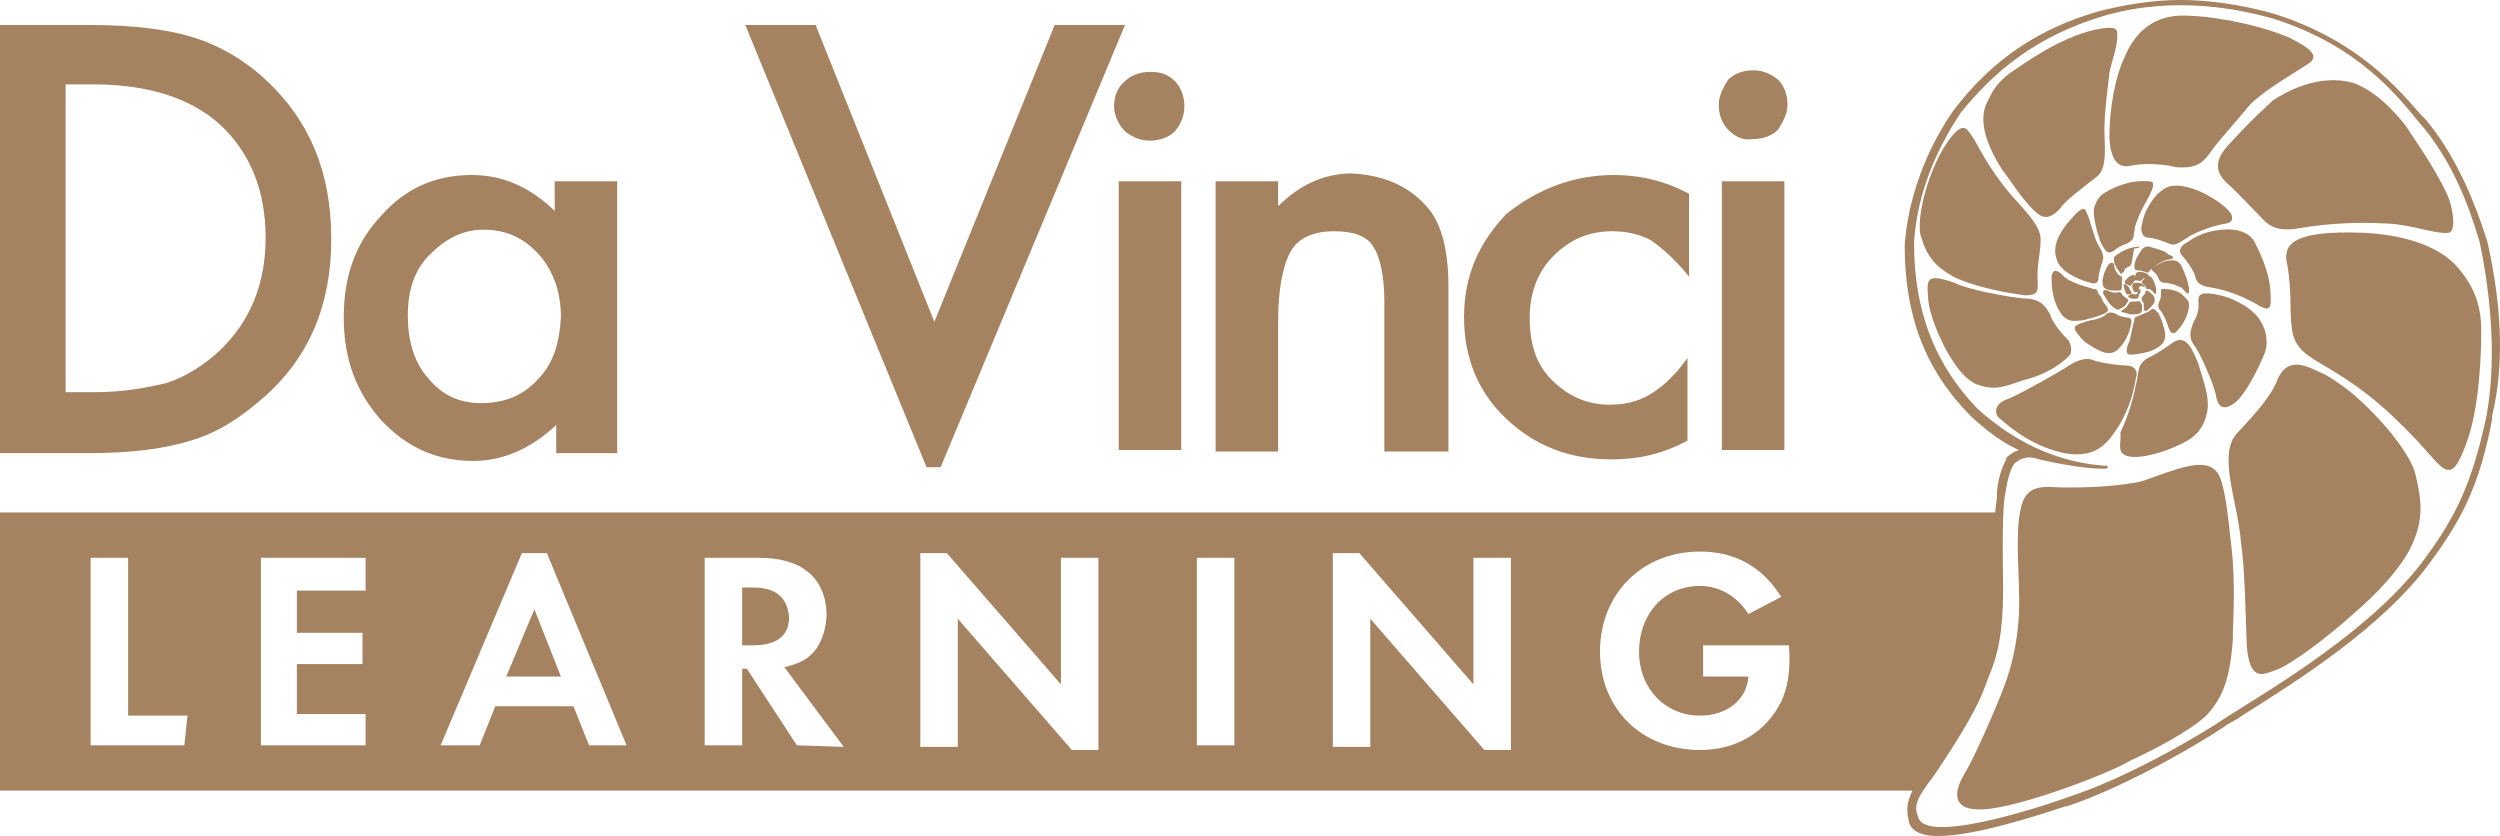
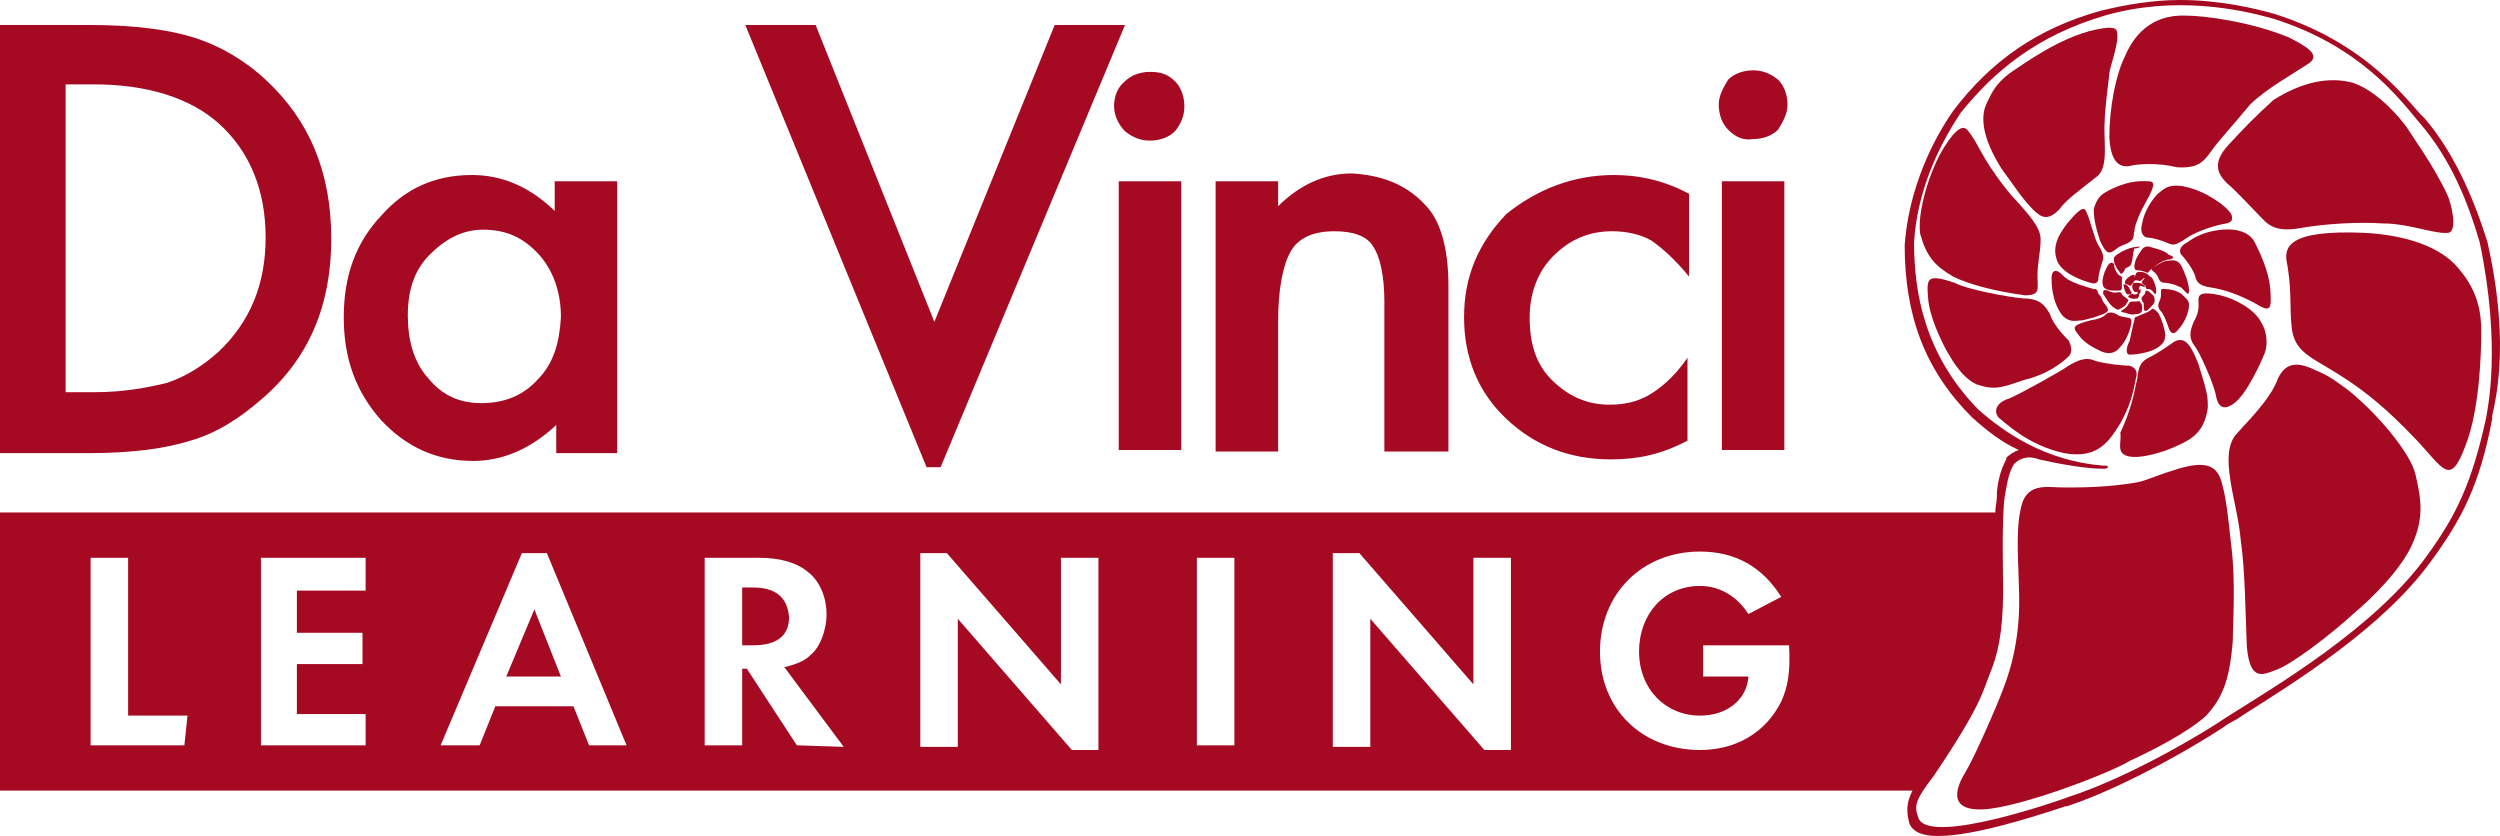
<svg xmlns="http://www.w3.org/2000/svg" version="1.1" id="Layer_2" x="0px" y="0px" viewBox="0 0 160.001 53.5" enable-background="new 0 0 160 60" xml:space="preserve" width="160.001" height="53.5">
  <defs id="defs89" />
-   <g id="g68" transform="translate(0,-2.8)" style="fill:#a58260;fill-opacity:1">
-     <path style="fill:#a58260;fill-opacity:1" id="path2" d="m 135.3,22.5 c 0.3,0.2 0.3,0.1 0.5,0 0.2,-0.1 0.3,-0.2 0.3,-0.3 0.1,-0.1 0.2,-0.2 0,-0.3 -0.1,-0.1 -0.3,-0.2 -0.3,-0.3 -0.1,-0.1 -0.1,-0.1 -0.2,-0.1 -0.1,0 -0.3,0.1 -0.7,-0.1 -0.3,-0.1 -0.3,0 -0.3,0.2 0.2,0.3 0.4,0.7 0.7,0.9 z" />
-     <path style="fill:#a58260;fill-opacity:1" id="path4" d="m 134.7,20.2 c -0.1,0.3 -0.2,0.6 -0.1,0.9 0.1,0.3 0.6,0.3 0.9,0.3 0.2,0 0.3,0 0.3,-0.2 0,-0.2 0,-0.3 0,-0.5 0.1,-0.2 -0.2,-0.3 -0.2,-0.3 -0.1,-0.1 -0.3,-0.4 -0.3,-0.7 -0.3,-0.3 -0.5,0.3 -0.6,0.5 z" />
-     <path style="fill:#a58260;fill-opacity:1" id="path6" d="m 136.8,18.6 c -0.3,0 -0.6,0.1 -1,0.3 -0.3,0.2 -0.6,0.3 -0.5,0.6 0,0.2 0.1,0.3 0.1,0.3 0.1,0.3 0.3,0.4 0.3,0.5 0.1,0.1 0.3,-0.2 0.3,-0.3 0.3,-0.2 0.3,-0.1 0.4,-0.3 0.1,-0.3 0.1,-0.7 0.2,-1 0.4,0 0.4,-0.2 0.2,-0.1 z" />
-     <path style="fill:#a58260;fill-opacity:1" id="path8" d="m 135.9,22.8 c 0.2,0 0.4,0.2 0.8,0.1 0.3,0 0.4,-0.1 0.4,-0.4 0,-0.3 -0.1,-0.3 -0.1,-0.3 0,-0.2 -0.2,-0.1 -0.3,-0.1 -0.1,0 -0.2,0 -0.3,0 0,0 -0.1,0 -0.2,0.2 -0.1,0.2 -0.3,0.3 -0.3,0.3 -0.1,0.1 -0.3,0.1 0,0.2 z" />
-     <path style="fill:#a58260;fill-opacity:1" id="path10" d="m 142.5,17.1 c 0.4,-0.1 0.4,-0.3 0.3,-0.6 -0.2,-0.3 -0.6,-0.7 -1.5,-1.2 -0.9,-0.5 -1.7,-0.6 -1.7,-0.6 -0.9,-0.1 -1.1,0.2 -1.5,0.5 -0.4,0.4 -0.9,1.2 -1,1.9 -0.2,0.7 0.2,0.9 0.3,0.9 0.2,0 0.7,0.1 1.2,0.3 0.5,0.2 0.5,0.3 1.4,-0.3 0.6,-0.4 1.8,-0.8 2.5,-0.9 z" />
-     <path style="fill:#a58260;fill-opacity:1" id="path12" d="m 138,21.4 c 0,-0.2 -0.1,-0.5 -0.2,-0.7 -0.1,-0.2 -0.2,-0.2 -0.2,-0.2 -0.3,-0.1 -0.4,0.2 -0.5,0.3 -0.1,0.1 0.1,0.2 0.2,0.3 0.1,0.2 0,0.2 0.2,0.2 0.2,0 0.3,0.2 0.4,0.3 0.1,0 0.1,0 0.1,-0.2 z" />
-     <path style="fill:#a58260;fill-opacity:1" id="path14" d="m 137.3,22.7 c 0.1,0 0.1,0 0.3,-0.2 0.2,-0.2 0.3,-0.3 0.3,-0.5 0,-0.2 -0.1,-0.3 -0.1,-0.3 -0.1,-0.1 -0.3,-0.3 -0.4,-0.3 -0.1,0 -0.1,0.1 -0.1,0.1 0,0.1 -0.1,0.2 -0.2,0.3 -0.1,0.1 0,0.3 0.1,0.4 0,0.3 0,0.5 0.1,0.5 z" />
-     <path style="fill:#a58260;fill-opacity:1" id="path16" d="m 138.9,19.4 c 0.3,-0.1 0.2,-0.2 -0.1,-0.3 -0.3,-0.3 -0.9,-0.4 -1.2,-0.5 -0.3,-0.1 -0.5,0.1 -0.6,0.3 -0.1,0.1 -0.2,0.3 -0.3,0.5 -0.1,0.3 -0.2,0.7 0.1,0.7 0.3,0 0.4,0.1 0.5,0.1 0.2,0.1 0.1,0.1 0.4,-0.2 0.5,-0.4 0.9,-0.6 1.2,-0.6 z" />
-     <path style="fill:#a58260;fill-opacity:1" id="path18" d="m 136.3,21.1 c 0.1,0 0.2,-0.2 0.3,-0.3 0.1,-0.1 0,-0.4 0,-0.4 0,0 0,0 -0.1,0 -0.1,0 -0.4,0.2 -0.5,0.4 0,0.1 0,0.2 0.1,0.2 0.1,0 0.2,0.1 0.2,0.1 z" />
-     <path style="fill:#a58260;fill-opacity:1" id="path20" d="m 140.1,21.4 c 0,-0.5 -0.3,-1.2 -0.5,-1.6 -0.3,-0.5 -0.7,-0.3 -1,-0.3 -0.3,0.1 -0.6,0.3 -0.8,0.4 -0.3,0.2 0.1,0.2 0.3,0.6 0.1,0.3 0.2,0.4 0.5,0.4 0.7,0.1 0.7,0.2 1,0.3 0.3,0.3 0.5,0.6 0.5,0.2 z" />
-     <path style="fill:#a58260;fill-opacity:1" id="path22" d="m 139.6,21.6 c -0.3,-0.2 -0.7,-0.3 -1,-0.3 -0.3,0 -0.3,-0.1 -0.3,0.4 0,0.4 -0.3,0.5 -0.1,0.9 0.3,0.3 0.5,0.9 0.6,1.2 0.1,0.3 0.3,0.5 0.6,0.1 0.3,-0.3 0.7,-1 0.7,-1.6 0,-0.3 -0.3,-0.5 -0.5,-0.7 z" />
-     <path style="fill:#a58260;fill-opacity:1" id="path24" d="m 136.8,20.9 c -0.2,0 -0.3,0 -0.3,0.1 -0.1,0.1 0,0.5 0.2,0.5 0.1,0 0.2,-0.1 0.2,-0.2 0,-0.1 0,-0.2 0.1,-0.2 0.1,0 0.3,0.1 0.3,0.1 0,0 -0.1,-0.3 -0.5,-0.3 z" />
-     <path style="fill:#a58260;fill-opacity:1" id="path26" d="m 142.6,12.1 c -1,1.1 -0.7,1.8 -0.1,2.4 0.6,0.5 1.7,1.7 2.1,2.1 0.5,0.5 0.9,1.1 2.6,0.8 1.7,-0.3 3.8,-0.4 5.3,-0.3 1.7,0 3.3,0.7 4.2,0.6 0.6,-0.1 0.2,-1.9 -0.1,-2.5 -0.9,-1.9 -2.3,-3.8 -2.6,-4.3 -0.3,-0.4 -1.7,-2.2 -3.4,-2.8 -1.5,-0.4 -3.2,-0.1 -5.1,1.1 -1.1,1 -1.8,1.7 -2.9,2.9 z" />
-     <path style="fill:#a58260;fill-opacity:1" id="path28" d="m 135.9,21 c 0,0.1 0.1,0.5 0.2,0.6 0.1,0.1 0.3,0 0.3,0 0.1,-0.1 -0.1,-0.2 -0.1,-0.3 0,-0.1 -0.2,-0.3 -0.3,-0.3 0,0 -0.1,0 -0.1,0 z" />
-     <path style="fill:#a58260;fill-opacity:1" id="path30" d="m 137.4,14.4 c -1.3,-0.1 -2.5,0.6 -2.8,0.8 -0.3,0.2 -0.5,0.6 -0.6,1 0,0.7 0.2,1.4 0.4,2 0.4,0.9 0.6,0.8 0.8,0.7 0.2,-0.1 0.3,-0.3 0.9,-0.5 0.6,-0.3 0.4,-0.5 0.5,-0.8 0,-0.3 0.3,-1.1 0.7,-1.8 0.8,-1.4 0.5,-1.4 0.1,-1.4 z" />
-     <path style="fill:#a58260;fill-opacity:1" id="path32" d="m 137,21.3 c 0,0 0,0 0,0 l -0.2,0.1 v 0.1 c 0,0.2 0.1,0.2 0.1,0.1 0.1,0 0.1,-0.1 0.1,-0.3 0.2,0.1 0.1,0.1 0,0 z" />
-     <path style="fill:#a58260;fill-opacity:1" id="path34" d="m 137.5,20.6 c 0,0 0.2,0 0,-0.2 -0.1,-0.1 -0.3,-0.2 -0.5,-0.2 -0.2,0 -0.2,0 -0.3,0.1 0,0 -0.1,0.3 -0.1,0.4 0.1,0.1 0.3,0 0.3,0.1 0.1,0 0.2,-0.1 0.3,-0.2 0.1,0 0.2,0 0.3,0 z" />
-     <path style="fill:#a58260;fill-opacity:1" id="path36" d="m 136.8,21.9 c 0.1,-0.1 0.1,-0.2 0.1,-0.2 0,-0.1 0,-0.1 -0.1,-0.1 -0.2,0.1 -0.3,0 -0.3,0 -0.1,0 -0.3,0.1 -0.3,0.2 0.3,0.2 0.5,0.1 0.6,0.1 z" />
-     <path style="fill:#a58260;fill-opacity:1" id="path38" d="m 135.7,29.9 c 0.6,-1.1 0.8,-1.8 1,-2.9 0.2,-0.6 -0.3,-0.8 -0.5,-0.8 -0.3,0 -1.4,-0.1 -2.1,-0.3 -0.6,-0.3 -1.2,0 -1.7,0.3 -0.4,0.3 -2.9,1.7 -3.8,2.1 -1,0.3 -1,1 -0.6,1.3 0.4,0.3 1.8,1.7 4.1,2.2 2.2,0.4 2.9,-0.8 3.6,-1.9 z" />
-     <path style="fill:#a58260;fill-opacity:1" id="path40" d="m 132.4,25.6 c 0.3,-0.3 0.1,-0.8 0,-1 -0.2,-0.2 -1,-1 -1.2,-1.7 -0.3,-0.5 -0.6,-1 -1.7,-1 -1.1,-0.1 -3.7,-0.6 -4.4,-1 -1.8,-0.6 -1.8,-0.3 -1.7,1 0.1,1.2 0.8,2.6 1.1,3.2 0.2,0.3 0.9,1.8 2,2.3 1.2,0.4 1.6,0.2 3.1,-0.3 1.3,-0.3 2.3,-1 2.8,-1.5 z" />
-     <path style="fill:#a58260;fill-opacity:1" id="path42" d="m 125,20.5 c 1.2,0.6 3.1,1 4.6,1.2 1,0 0.8,-0.4 0.8,-1.2 0,-1 0.2,-1.5 0.2,-2.4 0,-0.8 -0.9,-1.7 -1.5,-2.4 -0.9,-0.9 -2,-2.6 -2.2,-3 -0.2,-0.3 -0.5,-1 -1,-1.6 -0.4,-0.4 -1,0.3 -1.7,1.5 -0.9,1.7 -1.5,4 -1.3,5.2 0.4,1.4 0.9,2 2.1,2.7 z" />
-     <path style="fill:#a58260;fill-opacity:1" id="path44" d="m 142.2,33.7 c -0.3,-1.1 -1,-1.5 -3.1,-0.8 -1.3,0.4 -1.8,0.7 -2.5,0.8 -1.8,0.3 -3.5,0.3 -4.5,0.3 -1.1,0 -2.5,-0.4 -2.8,1.5 -0.3,1.4 -0.1,3.8 -0.1,4.5 0,0.7 0.3,3.6 -1,6.9 -0.4,1.1 -1.9,4.5 -2.4,5.3 -0.5,0.8 -1.3,2.5 1.1,2.4 2.4,-0.1 8.3,-2.4 9.4,-3.1 1.3,-0.6 3.7,-1.8 4.9,-2.9 1,-1.1 1.5,-2.2 1.7,-4.8 0,-1.2 0.2,-3.7 -0.1,-6.1 -0.2,-1.8 -0.3,-2.9 -0.6,-4 z" />
-     <path style="fill:#a58260;fill-opacity:1" id="path46" d="m 151.3,17.7 c -4.9,-0.2 -5.2,0.9 -4.9,2.1 0.3,1.9 0.1,2.7 0.3,4.2 0.3,1.5 1.4,1.7 3.5,3.1 1.2,0.8 2.5,1.8 4.4,3.8 1.8,1.9 2.2,3.1 3.2,0.4 0.9,-2.3 1,-5.9 1,-7.3 0,-1.6 -0.4,-2.9 -1.7,-4.3 -1.4,-1.4 -3.8,-1.9 -5.8,-2 z" />
-     <path style="fill:#a58260;fill-opacity:1" id="path48" d="m 150.2,27.7 c -0.6,-0.4 -1,-0.8 -2,-1.2 -1.4,-0.7 -2,-0.3 -2.4,0.5 -0.4,1.1 -1.3,2.1 -2.6,3.5 -1.3,1.3 0,4.4 0.2,6.8 0.3,2.1 0.3,4.7 0.4,6.9 0.2,2.2 1,1.8 1.8,1.5 1,-0.3 3.7,-2.4 5,-3.6 1.3,-1.1 3.1,-2.9 3.8,-4.5 0.7,-1.6 0.6,-2.7 0.2,-4.4 -0.3,-1.4 -2.5,-4 -4.4,-5.5 z" />
-     <path style="fill:#a58260;fill-opacity:1" id="path50" d="m 132.3,17.1 c -0.2,0.3 -1,1.2 -0.7,2.2 0.2,1 1.8,1.5 2.2,1.6 0.3,0.1 0.5,0 0.5,-0.3 0,-0.3 0.3,-1.2 0.3,-1.2 0,0 0.1,-0.3 -0.3,-0.9 -0.3,-0.5 -0.5,-1.6 -0.8,-2.2 -0.2,-0.5 -1,0.6 -1.2,0.8 z" />
-     <path style="fill:#a58260;fill-opacity:1" id="path52" d="m 130.1,16.2 c 0.6,0.6 1,0.7 1.7,0 0.4,-0.6 1.4,-1.3 2.4,-2.1 0.8,-0.6 0.4,-2.4 0.5,-3.5 0,-0.7 0.2,-2.2 0.3,-3.1 0,-0.3 0.6,-1.9 0.5,-2.5 0,-0.3 0,-0.6 -1.4,-0.3 -2.3,0.5 -4.6,2.2 -5.5,2.8 -0.9,0.7 -1.1,1.2 -1.4,1.8 -0.2,0.4 -0.8,1.6 0.9,4.3 0.6,0.8 1.3,1.9 2,2.6 z" />
-     <path style="fill:#a58260;fill-opacity:1" id="path54" d="m 131.3,20.6 c 0,0.3 0,1.5 0.7,2.4 0.5,0.5 0.9,0.3 1.3,0.3 0.4,-0.1 1.2,-0.3 1.5,-0.5 0.3,-0.2 -0.1,-0.5 -0.2,-0.7 -0.1,-0.2 -0.1,-0.3 -0.3,-0.5 -0.1,-0.3 -0.1,-0.3 -0.3,-0.3 -0.3,-0.1 -1.6,-0.4 -2,-0.9 -0.5,-0.5 -0.7,-0.2 -0.7,0.2 z" />
-     <path style="fill:#a58260;fill-opacity:1" id="path56" d="m 136.4,13.4 c 0.4,-0.1 1.7,-0.2 2.9,0.1 1.3,0.1 1.7,-0.3 2.2,-1 0.4,-0.6 1.6,-1.9 2.5,-3 1,-1 2.8,-2 3.7,-2.6 0.8,-0.5 0.2,-1 -1.2,-1.7 -2.4,-1 -5.4,-1.4 -6.6,-1.4 -2.3,-0.1 -3.4,1.4 -3.9,2.6 -0.6,1.2 -1,3.3 -1,5.2 0.1,2 1,1.9 1.4,1.8 z" />
-     <path style="fill:#a58260;fill-opacity:1" id="path58" d="m 136.3,25.5 c 0.3,0 1.2,-0.1 1.7,-0.4 0.5,-0.3 0.7,-0.6 0.5,-1.3 -0.1,-0.4 -0.3,-0.9 -0.4,-1 -0.2,-0.2 -0.3,-0.3 -0.4,-0.2 -0.2,0.2 -0.6,0.3 -0.8,0.4 -0.1,0.1 -0.3,0 -0.3,0.3 -0.1,0.3 -0.2,0.9 -0.3,1.3 -0.3,0.6 -0.2,0.9 0,0.9 z" />
-     <path style="fill:#a58260;fill-opacity:1" id="path60" d="m 134.5,25.3 c 0.5,0.2 0.9,0.1 1.2,-0.3 0.3,-0.3 0.6,-0.9 0.7,-1.5 0.1,-0.5 -0.3,-0.3 -0.8,-0.5 -0.4,-0.3 -0.7,-0.2 -0.8,-0.1 -0.1,0.1 -0.3,0.3 -1,0.4 -1.1,0.3 -1.2,0.4 -0.8,0.9 0.4,0.6 1.1,0.9 1.5,1.1 z" />
-     <path style="fill:#a58260;fill-opacity:1" id="path62" d="m 145.3,21.3 c -0.1,-1.2 -0.7,-2.4 -1,-3 -0.3,-0.6 -1.1,-0.9 -2.1,-0.8 -1.1,0.1 -1.8,0.5 -2.2,0.8 -0.4,0.2 -0.6,0.5 -0.4,0.8 0.3,0.3 0.8,1 0.9,1.4 0.1,0.4 0.3,0.6 1,0.7 0.7,0.1 1.7,0.4 2.8,1 1,0.6 1.1,0.5 1,-0.9 z" />
-     <path style="fill:#a58260;fill-opacity:1" id="path64" d="m 143,28.6 c 0.8,-0.6 1.7,-2.6 1.9,-3.1 0.2,-0.4 0.3,-1.3 -0.2,-2.1 -0.4,-0.8 -1.7,-1.5 -2.6,-1.7 -1.3,-0.3 -1.4,0 -1.4,0.3 0,0.3 0.1,0.7 -0.3,1.4 -0.3,0.7 -0.3,1.1 0.1,1.6 0.3,0.4 1.1,2.2 1.3,3 0.1,0.7 0.4,1.2 1.2,0.6 z" />
-     <path style="fill:#a58260;fill-opacity:1" id="path66" d="m 136.2,32 c 0.8,0.2 2.4,-0.3 3.2,-0.7 0.9,-0.4 1.7,-0.9 1.9,-2.4 0,-0.7 0,-0.9 -0.6,-2.8 -0.4,-1 -0.8,-1.9 -1.6,-1.4 -0.4,0.3 -1,0.7 -1.6,1 -0.8,0.4 -0.6,1.1 -0.8,1.7 -0.1,0.5 -0.3,1.6 -1,3.1 0.1,0.6 -0.3,1.3 0.5,1.5 z" />
+   <g id="g68" transform="translate(0,-2.8)" style="fill:#a60a22;fill-opacity:1">
+     <path style="fill:#a60a22;fill-opacity:1" id="path2" d="m 135.3,22.5 c 0.3,0.2 0.3,0.1 0.5,0 0.2,-0.1 0.3,-0.2 0.3,-0.3 0.1,-0.1 0.2,-0.2 0,-0.3 -0.1,-0.1 -0.3,-0.2 -0.3,-0.3 -0.1,-0.1 -0.1,-0.1 -0.2,-0.1 -0.1,0 -0.3,0.1 -0.7,-0.1 -0.3,-0.1 -0.3,0 -0.3,0.2 0.2,0.3 0.4,0.7 0.7,0.9 z" />
+     <path style="fill:#a60a22;fill-opacity:1" id="path4" d="m 134.7,20.2 c -0.1,0.3 -0.2,0.6 -0.1,0.9 0.1,0.3 0.6,0.3 0.9,0.3 0.2,0 0.3,0 0.3,-0.2 0,-0.2 0,-0.3 0,-0.5 0.1,-0.2 -0.2,-0.3 -0.2,-0.3 -0.1,-0.1 -0.3,-0.4 -0.3,-0.7 -0.3,-0.3 -0.5,0.3 -0.6,0.5 z" />
+     <path style="fill:#a60a22;fill-opacity:1" id="path6" d="m 136.8,18.6 c -0.3,0 -0.6,0.1 -1,0.3 -0.3,0.2 -0.6,0.3 -0.5,0.6 0,0.2 0.1,0.3 0.1,0.3 0.1,0.3 0.3,0.4 0.3,0.5 0.1,0.1 0.3,-0.2 0.3,-0.3 0.3,-0.2 0.3,-0.1 0.4,-0.3 0.1,-0.3 0.1,-0.7 0.2,-1 0.4,0 0.4,-0.2 0.2,-0.1 z" />
+     <path style="fill:#a60a22;fill-opacity:1" id="path8" d="m 135.9,22.8 c 0.2,0 0.4,0.2 0.8,0.1 0.3,0 0.4,-0.1 0.4,-0.4 0,-0.3 -0.1,-0.3 -0.1,-0.3 0,-0.2 -0.2,-0.1 -0.3,-0.1 -0.1,0 -0.2,0 -0.3,0 0,0 -0.1,0 -0.2,0.2 -0.1,0.2 -0.3,0.3 -0.3,0.3 -0.1,0.1 -0.3,0.1 0,0.2 z" />
+     <path style="fill:#a60a22;fill-opacity:1" id="path10" d="m 142.5,17.1 c 0.4,-0.1 0.4,-0.3 0.3,-0.6 -0.2,-0.3 -0.6,-0.7 -1.5,-1.2 -0.9,-0.5 -1.7,-0.6 -1.7,-0.6 -0.9,-0.1 -1.1,0.2 -1.5,0.5 -0.4,0.4 -0.9,1.2 -1,1.9 -0.2,0.7 0.2,0.9 0.3,0.9 0.2,0 0.7,0.1 1.2,0.3 0.5,0.2 0.5,0.3 1.4,-0.3 0.6,-0.4 1.8,-0.8 2.5,-0.9 z" />
+     <path style="fill:#a60a22;fill-opacity:1" id="path12" d="m 138,21.4 c 0,-0.2 -0.1,-0.5 -0.2,-0.7 -0.1,-0.2 -0.2,-0.2 -0.2,-0.2 -0.3,-0.1 -0.4,0.2 -0.5,0.3 -0.1,0.1 0.1,0.2 0.2,0.3 0.1,0.2 0,0.2 0.2,0.2 0.2,0 0.3,0.2 0.4,0.3 0.1,0 0.1,0 0.1,-0.2 z" />
+     <path style="fill:#a60a22;fill-opacity:1" id="path14" d="m 137.3,22.7 c 0.1,0 0.1,0 0.3,-0.2 0.2,-0.2 0.3,-0.3 0.3,-0.5 0,-0.2 -0.1,-0.3 -0.1,-0.3 -0.1,-0.1 -0.3,-0.3 -0.4,-0.3 -0.1,0 -0.1,0.1 -0.1,0.1 0,0.1 -0.1,0.2 -0.2,0.3 -0.1,0.1 0,0.3 0.1,0.4 0,0.3 0,0.5 0.1,0.5 z" />
+     <path style="fill:#a60a22;fill-opacity:1" id="path16" d="m 138.9,19.4 c 0.3,-0.1 0.2,-0.2 -0.1,-0.3 -0.3,-0.3 -0.9,-0.4 -1.2,-0.5 -0.3,-0.1 -0.5,0.1 -0.6,0.3 -0.1,0.1 -0.2,0.3 -0.3,0.5 -0.1,0.3 -0.2,0.7 0.1,0.7 0.3,0 0.4,0.1 0.5,0.1 0.2,0.1 0.1,0.1 0.4,-0.2 0.5,-0.4 0.9,-0.6 1.2,-0.6 z" />
+     <path style="fill:#a60a22;fill-opacity:1" id="path18" d="m 136.3,21.1 c 0.1,0 0.2,-0.2 0.3,-0.3 0.1,-0.1 0,-0.4 0,-0.4 0,0 0,0 -0.1,0 -0.1,0 -0.4,0.2 -0.5,0.4 0,0.1 0,0.2 0.1,0.2 0.1,0 0.2,0.1 0.2,0.1 z" />
+     <path style="fill:#a60a22;fill-opacity:1" id="path20" d="m 140.1,21.4 c 0,-0.5 -0.3,-1.2 -0.5,-1.6 -0.3,-0.5 -0.7,-0.3 -1,-0.3 -0.3,0.1 -0.6,0.3 -0.8,0.4 -0.3,0.2 0.1,0.2 0.3,0.6 0.1,0.3 0.2,0.4 0.5,0.4 0.7,0.1 0.7,0.2 1,0.3 0.3,0.3 0.5,0.6 0.5,0.2 z" />
+     <path style="fill:#a60a22;fill-opacity:1" id="path22" d="m 139.6,21.6 c -0.3,-0.2 -0.7,-0.3 -1,-0.3 -0.3,0 -0.3,-0.1 -0.3,0.4 0,0.4 -0.3,0.5 -0.1,0.9 0.3,0.3 0.5,0.9 0.6,1.2 0.1,0.3 0.3,0.5 0.6,0.1 0.3,-0.3 0.7,-1 0.7,-1.6 0,-0.3 -0.3,-0.5 -0.5,-0.7 z" />
+     <path style="fill:#a60a22;fill-opacity:1" id="path24" d="m 136.8,20.9 c -0.2,0 -0.3,0 -0.3,0.1 -0.1,0.1 0,0.5 0.2,0.5 0.1,0 0.2,-0.1 0.2,-0.2 0,-0.1 0,-0.2 0.1,-0.2 0.1,0 0.3,0.1 0.3,0.1 0,0 -0.1,-0.3 -0.5,-0.3 z" />
+     <path style="fill:#a60a22;fill-opacity:1" id="path26" d="m 142.6,12.1 c -1,1.1 -0.7,1.8 -0.1,2.4 0.6,0.5 1.7,1.7 2.1,2.1 0.5,0.5 0.9,1.1 2.6,0.8 1.7,-0.3 3.8,-0.4 5.3,-0.3 1.7,0 3.3,0.7 4.2,0.6 0.6,-0.1 0.2,-1.9 -0.1,-2.5 -0.9,-1.9 -2.3,-3.8 -2.6,-4.3 -0.3,-0.4 -1.7,-2.2 -3.4,-2.8 -1.5,-0.4 -3.2,-0.1 -5.1,1.1 -1.1,1 -1.8,1.7 -2.9,2.9 z" />
+     <path style="fill:#a60a22;fill-opacity:1" id="path28" d="m 135.9,21 c 0,0.1 0.1,0.5 0.2,0.6 0.1,0.1 0.3,0 0.3,0 0.1,-0.1 -0.1,-0.2 -0.1,-0.3 0,-0.1 -0.2,-0.3 -0.3,-0.3 0,0 -0.1,0 -0.1,0 z" />
+     <path style="fill:#a60a22;fill-opacity:1" id="path30" d="m 137.4,14.4 c -1.3,-0.1 -2.5,0.6 -2.8,0.8 -0.3,0.2 -0.5,0.6 -0.6,1 0,0.7 0.2,1.4 0.4,2 0.4,0.9 0.6,0.8 0.8,0.7 0.2,-0.1 0.3,-0.3 0.9,-0.5 0.6,-0.3 0.4,-0.5 0.5,-0.8 0,-0.3 0.3,-1.1 0.7,-1.8 0.8,-1.4 0.5,-1.4 0.1,-1.4 z" />
+     <path style="fill:#a60a22;fill-opacity:1" id="path32" d="m 137,21.3 c 0,0 0,0 0,0 l -0.2,0.1 v 0.1 c 0,0.2 0.1,0.2 0.1,0.1 0.1,0 0.1,-0.1 0.1,-0.3 0.2,0.1 0.1,0.1 0,0 z" />
+     <path style="fill:#a60a22;fill-opacity:1" id="path34" d="m 137.5,20.6 c 0,0 0.2,0 0,-0.2 -0.1,-0.1 -0.3,-0.2 -0.5,-0.2 -0.2,0 -0.2,0 -0.3,0.1 0,0 -0.1,0.3 -0.1,0.4 0.1,0.1 0.3,0 0.3,0.1 0.1,0 0.2,-0.1 0.3,-0.2 0.1,0 0.2,0 0.3,0 z" />
+     <path style="fill:#a60a22;fill-opacity:1" id="path36" d="m 136.8,21.9 c 0.1,-0.1 0.1,-0.2 0.1,-0.2 0,-0.1 0,-0.1 -0.1,-0.1 -0.2,0.1 -0.3,0 -0.3,0 -0.1,0 -0.3,0.1 -0.3,0.2 0.3,0.2 0.5,0.1 0.6,0.1 z" />
+     <path style="fill:#a60a22;fill-opacity:1" id="path38" d="m 135.7,29.9 c 0.6,-1.1 0.8,-1.8 1,-2.9 0.2,-0.6 -0.3,-0.8 -0.5,-0.8 -0.3,0 -1.4,-0.1 -2.1,-0.3 -0.6,-0.3 -1.2,0 -1.7,0.3 -0.4,0.3 -2.9,1.7 -3.8,2.1 -1,0.3 -1,1 -0.6,1.3 0.4,0.3 1.8,1.7 4.1,2.2 2.2,0.4 2.9,-0.8 3.6,-1.9 z" />
+     <path style="fill:#a60a22;fill-opacity:1" id="path40" d="m 132.4,25.6 c 0.3,-0.3 0.1,-0.8 0,-1 -0.2,-0.2 -1,-1 -1.2,-1.7 -0.3,-0.5 -0.6,-1 -1.7,-1 -1.1,-0.1 -3.7,-0.6 -4.4,-1 -1.8,-0.6 -1.8,-0.3 -1.7,1 0.1,1.2 0.8,2.6 1.1,3.2 0.2,0.3 0.9,1.8 2,2.3 1.2,0.4 1.6,0.2 3.1,-0.3 1.3,-0.3 2.3,-1 2.8,-1.5 z" />
+     <path style="fill:#a60a22;fill-opacity:1" id="path42" d="m 125,20.5 c 1.2,0.6 3.1,1 4.6,1.2 1,0 0.8,-0.4 0.8,-1.2 0,-1 0.2,-1.5 0.2,-2.4 0,-0.8 -0.9,-1.7 -1.5,-2.4 -0.9,-0.9 -2,-2.6 -2.2,-3 -0.2,-0.3 -0.5,-1 -1,-1.6 -0.4,-0.4 -1,0.3 -1.7,1.5 -0.9,1.7 -1.5,4 -1.3,5.2 0.4,1.4 0.9,2 2.1,2.7 z" />
+     <path style="fill:#a60a22;fill-opacity:1" id="path44" d="m 142.2,33.7 c -0.3,-1.1 -1,-1.5 -3.1,-0.8 -1.3,0.4 -1.8,0.7 -2.5,0.8 -1.8,0.3 -3.5,0.3 -4.5,0.3 -1.1,0 -2.5,-0.4 -2.8,1.5 -0.3,1.4 -0.1,3.8 -0.1,4.5 0,0.7 0.3,3.6 -1,6.9 -0.4,1.1 -1.9,4.5 -2.4,5.3 -0.5,0.8 -1.3,2.5 1.1,2.4 2.4,-0.1 8.3,-2.4 9.4,-3.1 1.3,-0.6 3.7,-1.8 4.9,-2.9 1,-1.1 1.5,-2.2 1.7,-4.8 0,-1.2 0.2,-3.7 -0.1,-6.1 -0.2,-1.8 -0.3,-2.9 -0.6,-4 z" />
+     <path style="fill:#a60a22;fill-opacity:1" id="path46" d="m 151.3,17.7 c -4.9,-0.2 -5.2,0.9 -4.9,2.1 0.3,1.9 0.1,2.7 0.3,4.2 0.3,1.5 1.4,1.7 3.5,3.1 1.2,0.8 2.5,1.8 4.4,3.8 1.8,1.9 2.2,3.1 3.2,0.4 0.9,-2.3 1,-5.9 1,-7.3 0,-1.6 -0.4,-2.9 -1.7,-4.3 -1.4,-1.4 -3.8,-1.9 -5.8,-2 z" />
+     <path style="fill:#a60a22;fill-opacity:1" id="path48" d="m 150.2,27.7 c -0.6,-0.4 -1,-0.8 -2,-1.2 -1.4,-0.7 -2,-0.3 -2.4,0.5 -0.4,1.1 -1.3,2.1 -2.6,3.5 -1.3,1.3 0,4.4 0.2,6.8 0.3,2.1 0.3,4.7 0.4,6.9 0.2,2.2 1,1.8 1.8,1.5 1,-0.3 3.7,-2.4 5,-3.6 1.3,-1.1 3.1,-2.9 3.8,-4.5 0.7,-1.6 0.6,-2.7 0.2,-4.4 -0.3,-1.4 -2.5,-4 -4.4,-5.5 z" />
+     <path style="fill:#a60a22;fill-opacity:1" id="path50" d="m 132.3,17.1 c -0.2,0.3 -1,1.2 -0.7,2.2 0.2,1 1.8,1.5 2.2,1.6 0.3,0.1 0.5,0 0.5,-0.3 0,-0.3 0.3,-1.2 0.3,-1.2 0,0 0.1,-0.3 -0.3,-0.9 -0.3,-0.5 -0.5,-1.6 -0.8,-2.2 -0.2,-0.5 -1,0.6 -1.2,0.8 z" />
+     <path style="fill:#a60a22;fill-opacity:1" id="path52" d="m 130.1,16.2 c 0.6,0.6 1,0.7 1.7,0 0.4,-0.6 1.4,-1.3 2.4,-2.1 0.8,-0.6 0.4,-2.4 0.5,-3.5 0,-0.7 0.2,-2.2 0.3,-3.1 0,-0.3 0.6,-1.9 0.5,-2.5 0,-0.3 0,-0.6 -1.4,-0.3 -2.3,0.5 -4.6,2.2 -5.5,2.8 -0.9,0.7 -1.1,1.2 -1.4,1.8 -0.2,0.4 -0.8,1.6 0.9,4.3 0.6,0.8 1.3,1.9 2,2.6 z" />
+     <path style="fill:#a60a22;fill-opacity:1" id="path54" d="m 131.3,20.6 c 0,0.3 0,1.5 0.7,2.4 0.5,0.5 0.9,0.3 1.3,0.3 0.4,-0.1 1.2,-0.3 1.5,-0.5 0.3,-0.2 -0.1,-0.5 -0.2,-0.7 -0.1,-0.2 -0.1,-0.3 -0.3,-0.5 -0.1,-0.3 -0.1,-0.3 -0.3,-0.3 -0.3,-0.1 -1.6,-0.4 -2,-0.9 -0.5,-0.5 -0.7,-0.2 -0.7,0.2 z" />
+     <path style="fill:#a60a22;fill-opacity:1" id="path56" d="m 136.4,13.4 c 0.4,-0.1 1.7,-0.2 2.9,0.1 1.3,0.1 1.7,-0.3 2.2,-1 0.4,-0.6 1.6,-1.9 2.5,-3 1,-1 2.8,-2 3.7,-2.6 0.8,-0.5 0.2,-1 -1.2,-1.7 -2.4,-1 -5.4,-1.4 -6.6,-1.4 -2.3,-0.1 -3.4,1.4 -3.9,2.6 -0.6,1.2 -1,3.3 -1,5.2 0.1,2 1,1.9 1.4,1.8 z" />
+     <path style="fill:#a60a22;fill-opacity:1" id="path58" d="m 136.3,25.5 c 0.3,0 1.2,-0.1 1.7,-0.4 0.5,-0.3 0.7,-0.6 0.5,-1.3 -0.1,-0.4 -0.3,-0.9 -0.4,-1 -0.2,-0.2 -0.3,-0.3 -0.4,-0.2 -0.2,0.2 -0.6,0.3 -0.8,0.4 -0.1,0.1 -0.3,0 -0.3,0.3 -0.1,0.3 -0.2,0.9 -0.3,1.3 -0.3,0.6 -0.2,0.9 0,0.9 z" />
+     <path style="fill:#a60a22;fill-opacity:1" id="path60" d="m 134.5,25.3 c 0.5,0.2 0.9,0.1 1.2,-0.3 0.3,-0.3 0.6,-0.9 0.7,-1.5 0.1,-0.5 -0.3,-0.3 -0.8,-0.5 -0.4,-0.3 -0.7,-0.2 -0.8,-0.1 -0.1,0.1 -0.3,0.3 -1,0.4 -1.1,0.3 -1.2,0.4 -0.8,0.9 0.4,0.6 1.1,0.9 1.5,1.1 z" />
+     <path style="fill:#a60a22;fill-opacity:1" id="path62" d="m 145.3,21.3 c -0.1,-1.2 -0.7,-2.4 -1,-3 -0.3,-0.6 -1.1,-0.9 -2.1,-0.8 -1.1,0.1 -1.8,0.5 -2.2,0.8 -0.4,0.2 -0.6,0.5 -0.4,0.8 0.3,0.3 0.8,1 0.9,1.4 0.1,0.4 0.3,0.6 1,0.7 0.7,0.1 1.7,0.4 2.8,1 1,0.6 1.1,0.5 1,-0.9 z" />
+     <path style="fill:#a60a22;fill-opacity:1" id="path64" d="m 143,28.6 c 0.8,-0.6 1.7,-2.6 1.9,-3.1 0.2,-0.4 0.3,-1.3 -0.2,-2.1 -0.4,-0.8 -1.7,-1.5 -2.6,-1.7 -1.3,-0.3 -1.4,0 -1.4,0.3 0,0.3 0.1,0.7 -0.3,1.4 -0.3,0.7 -0.3,1.1 0.1,1.6 0.3,0.4 1.1,2.2 1.3,3 0.1,0.7 0.4,1.2 1.2,0.6 z" />
+     <path style="fill:#a60a22;fill-opacity:1" id="path66" d="m 136.2,32 c 0.8,0.2 2.4,-0.3 3.2,-0.7 0.9,-0.4 1.7,-0.9 1.9,-2.4 0,-0.7 0,-0.9 -0.6,-2.8 -0.4,-1 -0.8,-1.9 -1.6,-1.4 -0.4,0.3 -1,0.7 -1.6,1 -0.8,0.4 -0.6,1.1 -0.8,1.7 -0.1,0.5 -0.3,1.6 -1,3.1 0.1,0.6 -0.3,1.3 0.5,1.5 z" />
  </g>
-   <path d="M 17,5.1 C 15.6,3.8 14,2.9 12.4,2.4 10.8,1.9 8.6,1.6 5.8,1.6 H 0 V 29 h 5.7 c 2.8,0 4.9,-0.3 6.5,-0.8 1.7,-0.5 3.1,-1.4 4.6,-2.7 3,-2.6 4.4,-6 4.4,-10.2 C 21.2,11 19.8,7.7 17,5.1 m -3,17.4 c -1,0.9 -2.1,1.6 -3.3,2 -1.2,0.3 -2.8,0.6 -4.6,0.6 H 4.2 V 5.4 H 6 c 3.5,0 6.2,0.9 8,2.5 2,1.8 3,4.3 3,7.3 0,3 -1,5.4 -3,7.3 M 35.6,13.6 C 34,12 32.2,11.2 30.2,11.2 c -2.4,0 -4.3,0.9 -5.8,2.6 -1.6,1.7 -2.4,3.8 -2.4,6.5 0,2.7 0.8,4.8 2.4,6.6 1.6,1.7 3.5,2.6 5.9,2.6 1.9,0 3.7,-0.8 5.3,-2.3 V 29 h 3.9 V 11.6 h -4 v 2 z m -1.2,10.7 c -0.9,1 -2.1,1.5 -3.6,1.5 -1.4,0 -2.5,-0.5 -3.4,-1.6 -0.9,-1 -1.3,-2.4 -1.3,-4 0,-1.6 0.4,-2.9 1.4,-3.9 1,-1 2.1,-1.6 3.4,-1.6 1.5,0 2.6,0.5 3.6,1.6 0.9,1 1.4,2.4 1.4,4 -0.1,1.7 -0.5,3 -1.5,4 M 71.6,11.6 h 4 v 17.2 h -4 z m 19.6,1.5 c 1,1 1.5,2.8 1.5,5.2 v 10.6 h -4.1 v -9.6 c 0,-1.7 -0.3,-2.9 -0.7,-3.5 -0.4,-0.7 -1.3,-1 -2.5,-1 -1.3,0 -2.3,0.4 -2.8,1.3 -0.5,0.9 -0.8,2.4 -0.8,4.5 v 8.3 h -4 V 11.6 h 4 v 1.6 c 1.4,-1.4 3,-2.1 4.7,-2.1 1.9,0.1 3.5,0.7 4.7,2 m 12.1,-1.9 c 1.7,0 3.3,0.4 4.8,1.2 v 5.3 c -0.9,-1.1 -1.7,-1.8 -2.4,-2.3 -0.7,-0.4 -1.6,-0.6 -2.5,-0.6 -1.5,0 -2.7,0.5 -3.8,1.6 -1,1 -1.5,2.4 -1.5,3.9 0,1.7 0.4,3 1.4,4 1,1 2.2,1.6 3.7,1.6 1,0 1.8,-0.2 2.5,-0.6 0.7,-0.4 1.6,-1.1 2.5,-2.4 v 5.3 c -1.7,0.9 -3.2,1.2 -4.9,1.2 -2.7,0 -4.9,-0.9 -6.7,-2.6 -1.8,-1.7 -2.7,-3.9 -2.7,-6.5 0,-2.6 0.9,-4.7 2.7,-6.6 2,-1.6 4.3,-2.5 6.9,-2.5 m 6.9,0.4 h 4 v 17.2 h -4 z m -35,-6.4 c 0.4,0.4 0.6,1 0.6,1.6 0,0.6 -0.2,1.1 -0.6,1.6 C 74.8,8.8 74.2,9 73.6,9 73,9 72.5,8.8 72,8.4 71.6,8 71.3,7.4 71.3,6.8 c 0,-0.6 0.2,-1.2 0.7,-1.6 0.4,-0.4 1,-0.6 1.6,-0.6 0.6,0 1.1,0.1 1.6,0.6 m 35.4,3.1 c -0.4,-0.4 -0.6,-1 -0.6,-1.6 0,-0.6 0.3,-1.1 0.6,-1.6 0.4,-0.4 1,-0.6 1.6,-0.6 0.6,0 1.1,0.2 1.6,0.6 0.4,0.4 0.6,1 0.6,1.6 0,0.6 -0.3,1.1 -0.6,1.6 -0.4,0.4 -1,0.6 -1.6,0.6 -0.6,0.1 -1.1,-0.1 -1.6,-0.6 M 72,1.6 60.2,29.9 H 59.3 L 47.7,1.6 h 4.5 l 7.6,19 7.7,-19 c 0.1,0 4.5,0 4.5,0 z" id="path70" style="fill:#a58260;fill-opacity:1" />
-   <g id="g82" transform="translate(0,-2.8)" style="fill:#a58260;fill-opacity:1">
-     <path style="fill:#a58260;fill-opacity:1" id="path76" d="m 159.2,18.3 c -1,-3.2 -2.3,-5.9 -4,-7.9 l -0.3,-0.3 c -1.5,-1.7 -4,-4.7 -9.3,-6.4 -1.4,-0.4 -3.6,-0.9 -6.1,-0.9 -1.7,0 -3.5,0.3 -5.1,0.7 -3.9,1.1 -6.9,3.1 -9.4,6.4 v 0 c -1.8,2.6 -2.9,5.7 -3.1,8.6 0,4.5 1.3,8 4.3,11 v 0 c 1,0.9 1.9,1.6 3,2.1 -0.3,0.1 -0.6,0.3 -0.8,0.5 v 0.1 c -0.4,0.7 -0.6,1.7 -0.6,2.3 v 0.1 c 0,0.3 -0.1,0.6 -0.1,1 H 0 v 17.8 h 122.4 c -0.4,0.8 -0.4,1.3 -0.2,2.1 0.3,0.8 1.5,0.8 1.8,0.8 h 0.1 v 0 c 2.2,0 6,-1.2 8.1,-1.9 h 0.1 c 4.5,-1.5 10,-5 10.2,-5.2 0.3,-0.2 0.6,-0.3 1,-0.6 3.3,-2.1 9,-5.6 12.1,-9.9 1.9,-2.6 3.1,-4.8 3.9,-9.1 v 0 c 0,-0.1 0,-0.1 0,-0.2 0.8,-3.3 0.6,-7.1 -0.3,-11.1 z M 11.8,50.5 h -6 v -12 H 8.2 V 48.6 H 12 Z M 23.4,40.6 H 19 v 2.7 h 4.2 v 2 H 19 v 3.2 h 4.4 v 2 h -6.7 v -12 h 6.7 z m 14.3,9.9 -1,-2.5 h -5 l -1,2.5 H 28.2 L 33.4,38.2 H 35 l 5.1,12.3 z m 13.3,0 -3.2,-4.9 h -0.3 v 4.9 h -2.4 v -12 h 3.5 c 1.3,0 2.4,0.3 3.1,0.9 0.8,0.6 1.2,1.7 1.2,2.7 0,1 -0.4,2.1 -1,2.6 -0.4,0.4 -0.9,0.6 -1.7,0.8 l 3.8,5.1 z m 19.3,0.3 h -1.7 l -7.3,-8.4 v 8.2 H 58.9 V 38.2 h 1.7 l 7.3,8.4 v -8.1 h 2.4 z M 79,50.5 h -2.4 v -12 H 79 Z m 17.7,0.3 H 95 l -7.3,-8.4 v 8.2 H 85.3 V 38.2 H 87 l 7.3,8.4 v -8.1 h 2.4 z M 114,47.7 c -1,2 -2.9,3.1 -5.2,3.1 -3.7,0 -6.4,-2.6 -6.4,-6.3 0,-3.7 2.7,-6.4 6.4,-6.4 2.3,0 4,1 5.2,2.9 l -2.1,1.1 c -0.7,-1.1 -1.8,-1.8 -3.1,-1.8 -2.3,0 -3.9,1.8 -3.9,4.2 0,2.4 1.7,4.1 3.9,4.1 1.7,0 3,-1 3.1,-2.5 H 109 v -2 h 5.5 c 0.1,1.8 -0.1,2.7 -0.5,3.6 z m 45.1,-18.1 c -0.9,4.1 -1.9,6.2 -3.8,8.8 -3.3,4.6 -9.8,8.4 -12.8,10.3 -1.3,0.9 -6.1,3.8 -10.1,5.1 -0.5,0.2 -8.8,3.1 -9.6,1.4 -0.3,-0.8 -0.3,-1.1 1,-2.8 3.1,-4.6 3.1,-5.4 3.6,-6.6 0.4,-1 0.8,-2.4 0.8,-5.2 0,-1 -0.1,-4.5 0.1,-6 0.1,-0.5 0.2,-1.5 0.6,-2.1 0.3,-0.3 0.8,-0.6 1.6,-0.3 1.3,0.3 3,0.6 4.1,0.6 0.1,0 0.3,0 0.3,-0.1 0,-0.1 0,-0.1 -0.3,-0.1 -3.7,-0.3 -6.3,-2.1 -8,-3.6 -3.4,-3.5 -4.1,-7.4 -4.1,-10.7 0.2,-3.1 1.4,-5.9 3,-8.3 2.1,-2.6 4.8,-4.9 9.2,-6.2 4.5,-1.3 8.7,-0.4 10.8,0.2 5.4,1.7 7.9,4.9 9.3,6.6 2.1,2.4 3.2,5.3 3.9,7.7 1.4,6.7 0.5,10.7 0.4,11.3 z" />
-     <path style="fill:#a58260;fill-opacity:1" id="path78" d="m 48.2,40.4 h -0.7 v 3.7 h 0.7 c 1.5,0 2.3,-0.6 2.3,-1.8 -0.1,-1.3 -0.9,-1.9 -2.3,-1.9 z" />
-     <polygon style="fill:#a58260;fill-opacity:1" id="polygon80" points="32.4,46.1 35.9,46.1 34.2,41.8 " />
+   <path d="M 17,5.1 C 15.6,3.8 14,2.9 12.4,2.4 10.8,1.9 8.6,1.6 5.8,1.6 H 0 V 29 h 5.7 c 2.8,0 4.9,-0.3 6.5,-0.8 1.7,-0.5 3.1,-1.4 4.6,-2.7 3,-2.6 4.4,-6 4.4,-10.2 C 21.2,11 19.8,7.7 17,5.1 m -3,17.4 c -1,0.9 -2.1,1.6 -3.3,2 -1.2,0.3 -2.8,0.6 -4.6,0.6 H 4.2 V 5.4 H 6 c 3.5,0 6.2,0.9 8,2.5 2,1.8 3,4.3 3,7.3 0,3 -1,5.4 -3,7.3 M 35.6,13.6 C 34,12 32.2,11.2 30.2,11.2 c -2.4,0 -4.3,0.9 -5.8,2.6 -1.6,1.7 -2.4,3.8 -2.4,6.5 0,2.7 0.8,4.8 2.4,6.6 1.6,1.7 3.5,2.6 5.9,2.6 1.9,0 3.7,-0.8 5.3,-2.3 V 29 h 3.9 V 11.6 h -4 v 2 z m -1.2,10.7 c -0.9,1 -2.1,1.5 -3.6,1.5 -1.4,0 -2.5,-0.5 -3.4,-1.6 -0.9,-1 -1.3,-2.4 -1.3,-4 0,-1.6 0.4,-2.9 1.4,-3.9 1,-1 2.1,-1.6 3.4,-1.6 1.5,0 2.6,0.5 3.6,1.6 0.9,1 1.4,2.4 1.4,4 -0.1,1.7 -0.5,3 -1.5,4 M 71.6,11.6 h 4 v 17.2 h -4 z m 19.6,1.5 c 1,1 1.5,2.8 1.5,5.2 v 10.6 h -4.1 v -9.6 c 0,-1.7 -0.3,-2.9 -0.7,-3.5 -0.4,-0.7 -1.3,-1 -2.5,-1 -1.3,0 -2.3,0.4 -2.8,1.3 -0.5,0.9 -0.8,2.4 -0.8,4.5 v 8.3 h -4 V 11.6 h 4 v 1.6 c 1.4,-1.4 3,-2.1 4.7,-2.1 1.9,0.1 3.5,0.7 4.7,2 m 12.1,-1.9 c 1.7,0 3.3,0.4 4.8,1.2 v 5.3 c -0.9,-1.1 -1.7,-1.8 -2.4,-2.3 -0.7,-0.4 -1.6,-0.6 -2.5,-0.6 -1.5,0 -2.7,0.5 -3.8,1.6 -1,1 -1.5,2.4 -1.5,3.9 0,1.7 0.4,3 1.4,4 1,1 2.2,1.6 3.7,1.6 1,0 1.8,-0.2 2.5,-0.6 0.7,-0.4 1.6,-1.1 2.5,-2.4 v 5.3 c -1.7,0.9 -3.2,1.2 -4.9,1.2 -2.7,0 -4.9,-0.9 -6.7,-2.6 -1.8,-1.7 -2.7,-3.9 -2.7,-6.5 0,-2.6 0.9,-4.7 2.7,-6.6 2,-1.6 4.3,-2.5 6.9,-2.5 m 6.9,0.4 h 4 v 17.2 h -4 z m -35,-6.4 c 0.4,0.4 0.6,1 0.6,1.6 0,0.6 -0.2,1.1 -0.6,1.6 C 74.8,8.8 74.2,9 73.6,9 73,9 72.5,8.8 72,8.4 71.6,8 71.3,7.4 71.3,6.8 c 0,-0.6 0.2,-1.2 0.7,-1.6 0.4,-0.4 1,-0.6 1.6,-0.6 0.6,0 1.1,0.1 1.6,0.6 m 35.4,3.1 c -0.4,-0.4 -0.6,-1 -0.6,-1.6 0,-0.6 0.3,-1.1 0.6,-1.6 0.4,-0.4 1,-0.6 1.6,-0.6 0.6,0 1.1,0.2 1.6,0.6 0.4,0.4 0.6,1 0.6,1.6 0,0.6 -0.3,1.1 -0.6,1.6 -0.4,0.4 -1,0.6 -1.6,0.6 -0.6,0.1 -1.1,-0.1 -1.6,-0.6 M 72,1.6 60.2,29.9 H 59.3 L 47.7,1.6 h 4.5 l 7.6,19 7.7,-19 c 0.1,0 4.5,0 4.5,0 z" id="path70" style="fill:#a60a22;fill-opacity:1" />
+   <g id="g82" transform="translate(0,-2.8)" style="fill:#a60a22;fill-opacity:1">
+     <path style="fill:#a60a22;fill-opacity:1" id="path76" d="m 159.2,18.3 c -1,-3.2 -2.3,-5.9 -4,-7.9 l -0.3,-0.3 c -1.5,-1.7 -4,-4.7 -9.3,-6.4 -1.4,-0.4 -3.6,-0.9 -6.1,-0.9 -1.7,0 -3.5,0.3 -5.1,0.7 -3.9,1.1 -6.9,3.1 -9.4,6.4 v 0 c -1.8,2.6 -2.9,5.7 -3.1,8.6 0,4.5 1.3,8 4.3,11 v 0 c 1,0.9 1.9,1.6 3,2.1 -0.3,0.1 -0.6,0.3 -0.8,0.5 v 0.1 c -0.4,0.7 -0.6,1.7 -0.6,2.3 v 0.1 c 0,0.3 -0.1,0.6 -0.1,1 H 0 v 17.8 h 122.4 c -0.4,0.8 -0.4,1.3 -0.2,2.1 0.3,0.8 1.5,0.8 1.8,0.8 h 0.1 v 0 c 2.2,0 6,-1.2 8.1,-1.9 h 0.1 c 4.5,-1.5 10,-5 10.2,-5.2 0.3,-0.2 0.6,-0.3 1,-0.6 3.3,-2.1 9,-5.6 12.1,-9.9 1.9,-2.6 3.1,-4.8 3.9,-9.1 v 0 c 0,-0.1 0,-0.1 0,-0.2 0.8,-3.3 0.6,-7.1 -0.3,-11.1 z M 11.8,50.5 h -6 v -12 H 8.2 V 48.6 H 12 Z M 23.4,40.6 H 19 v 2.7 h 4.2 v 2 H 19 v 3.2 h 4.4 v 2 h -6.7 v -12 h 6.7 z m 14.3,9.9 -1,-2.5 h -5 l -1,2.5 H 28.2 L 33.4,38.2 H 35 l 5.1,12.3 z m 13.3,0 -3.2,-4.9 h -0.3 v 4.9 h -2.4 v -12 h 3.5 c 1.3,0 2.4,0.3 3.1,0.9 0.8,0.6 1.2,1.7 1.2,2.7 0,1 -0.4,2.1 -1,2.6 -0.4,0.4 -0.9,0.6 -1.7,0.8 l 3.8,5.1 z m 19.3,0.3 h -1.7 l -7.3,-8.4 v 8.2 H 58.9 V 38.2 h 1.7 l 7.3,8.4 v -8.1 h 2.4 z M 79,50.5 h -2.4 v -12 H 79 Z m 17.7,0.3 H 95 l -7.3,-8.4 v 8.2 H 85.3 V 38.2 H 87 l 7.3,8.4 v -8.1 h 2.4 z M 114,47.7 c -1,2 -2.9,3.1 -5.2,3.1 -3.7,0 -6.4,-2.6 -6.4,-6.3 0,-3.7 2.7,-6.4 6.4,-6.4 2.3,0 4,1 5.2,2.9 l -2.1,1.1 c -0.7,-1.1 -1.8,-1.8 -3.1,-1.8 -2.3,0 -3.9,1.8 -3.9,4.2 0,2.4 1.7,4.1 3.9,4.1 1.7,0 3,-1 3.1,-2.5 H 109 v -2 h 5.5 c 0.1,1.8 -0.1,2.7 -0.5,3.6 z m 45.1,-18.1 c -0.9,4.1 -1.9,6.2 -3.8,8.8 -3.3,4.6 -9.8,8.4 -12.8,10.3 -1.3,0.9 -6.1,3.8 -10.1,5.1 -0.5,0.2 -8.8,3.1 -9.6,1.4 -0.3,-0.8 -0.3,-1.1 1,-2.8 3.1,-4.6 3.1,-5.4 3.6,-6.6 0.4,-1 0.8,-2.4 0.8,-5.2 0,-1 -0.1,-4.5 0.1,-6 0.1,-0.5 0.2,-1.5 0.6,-2.1 0.3,-0.3 0.8,-0.6 1.6,-0.3 1.3,0.3 3,0.6 4.1,0.6 0.1,0 0.3,0 0.3,-0.1 0,-0.1 0,-0.1 -0.3,-0.1 -3.7,-0.3 -6.3,-2.1 -8,-3.6 -3.4,-3.5 -4.1,-7.4 -4.1,-10.7 0.2,-3.1 1.4,-5.9 3,-8.3 2.1,-2.6 4.8,-4.9 9.2,-6.2 4.5,-1.3 8.7,-0.4 10.8,0.2 5.4,1.7 7.9,4.9 9.3,6.6 2.1,2.4 3.2,5.3 3.9,7.7 1.4,6.7 0.5,10.7 0.4,11.3 z" />
+     <path style="fill:#a60a22;fill-opacity:1" id="path78" d="m 48.2,40.4 h -0.7 v 3.7 h 0.7 c 1.5,0 2.3,-0.6 2.3,-1.8 -0.1,-1.3 -0.9,-1.9 -2.3,-1.9 z" />
+     <polygon style="fill:#a60a22;fill-opacity:1" id="polygon80" points="32.4,46.1 35.9,46.1 34.2,41.8 " />
  </g>
</svg>
